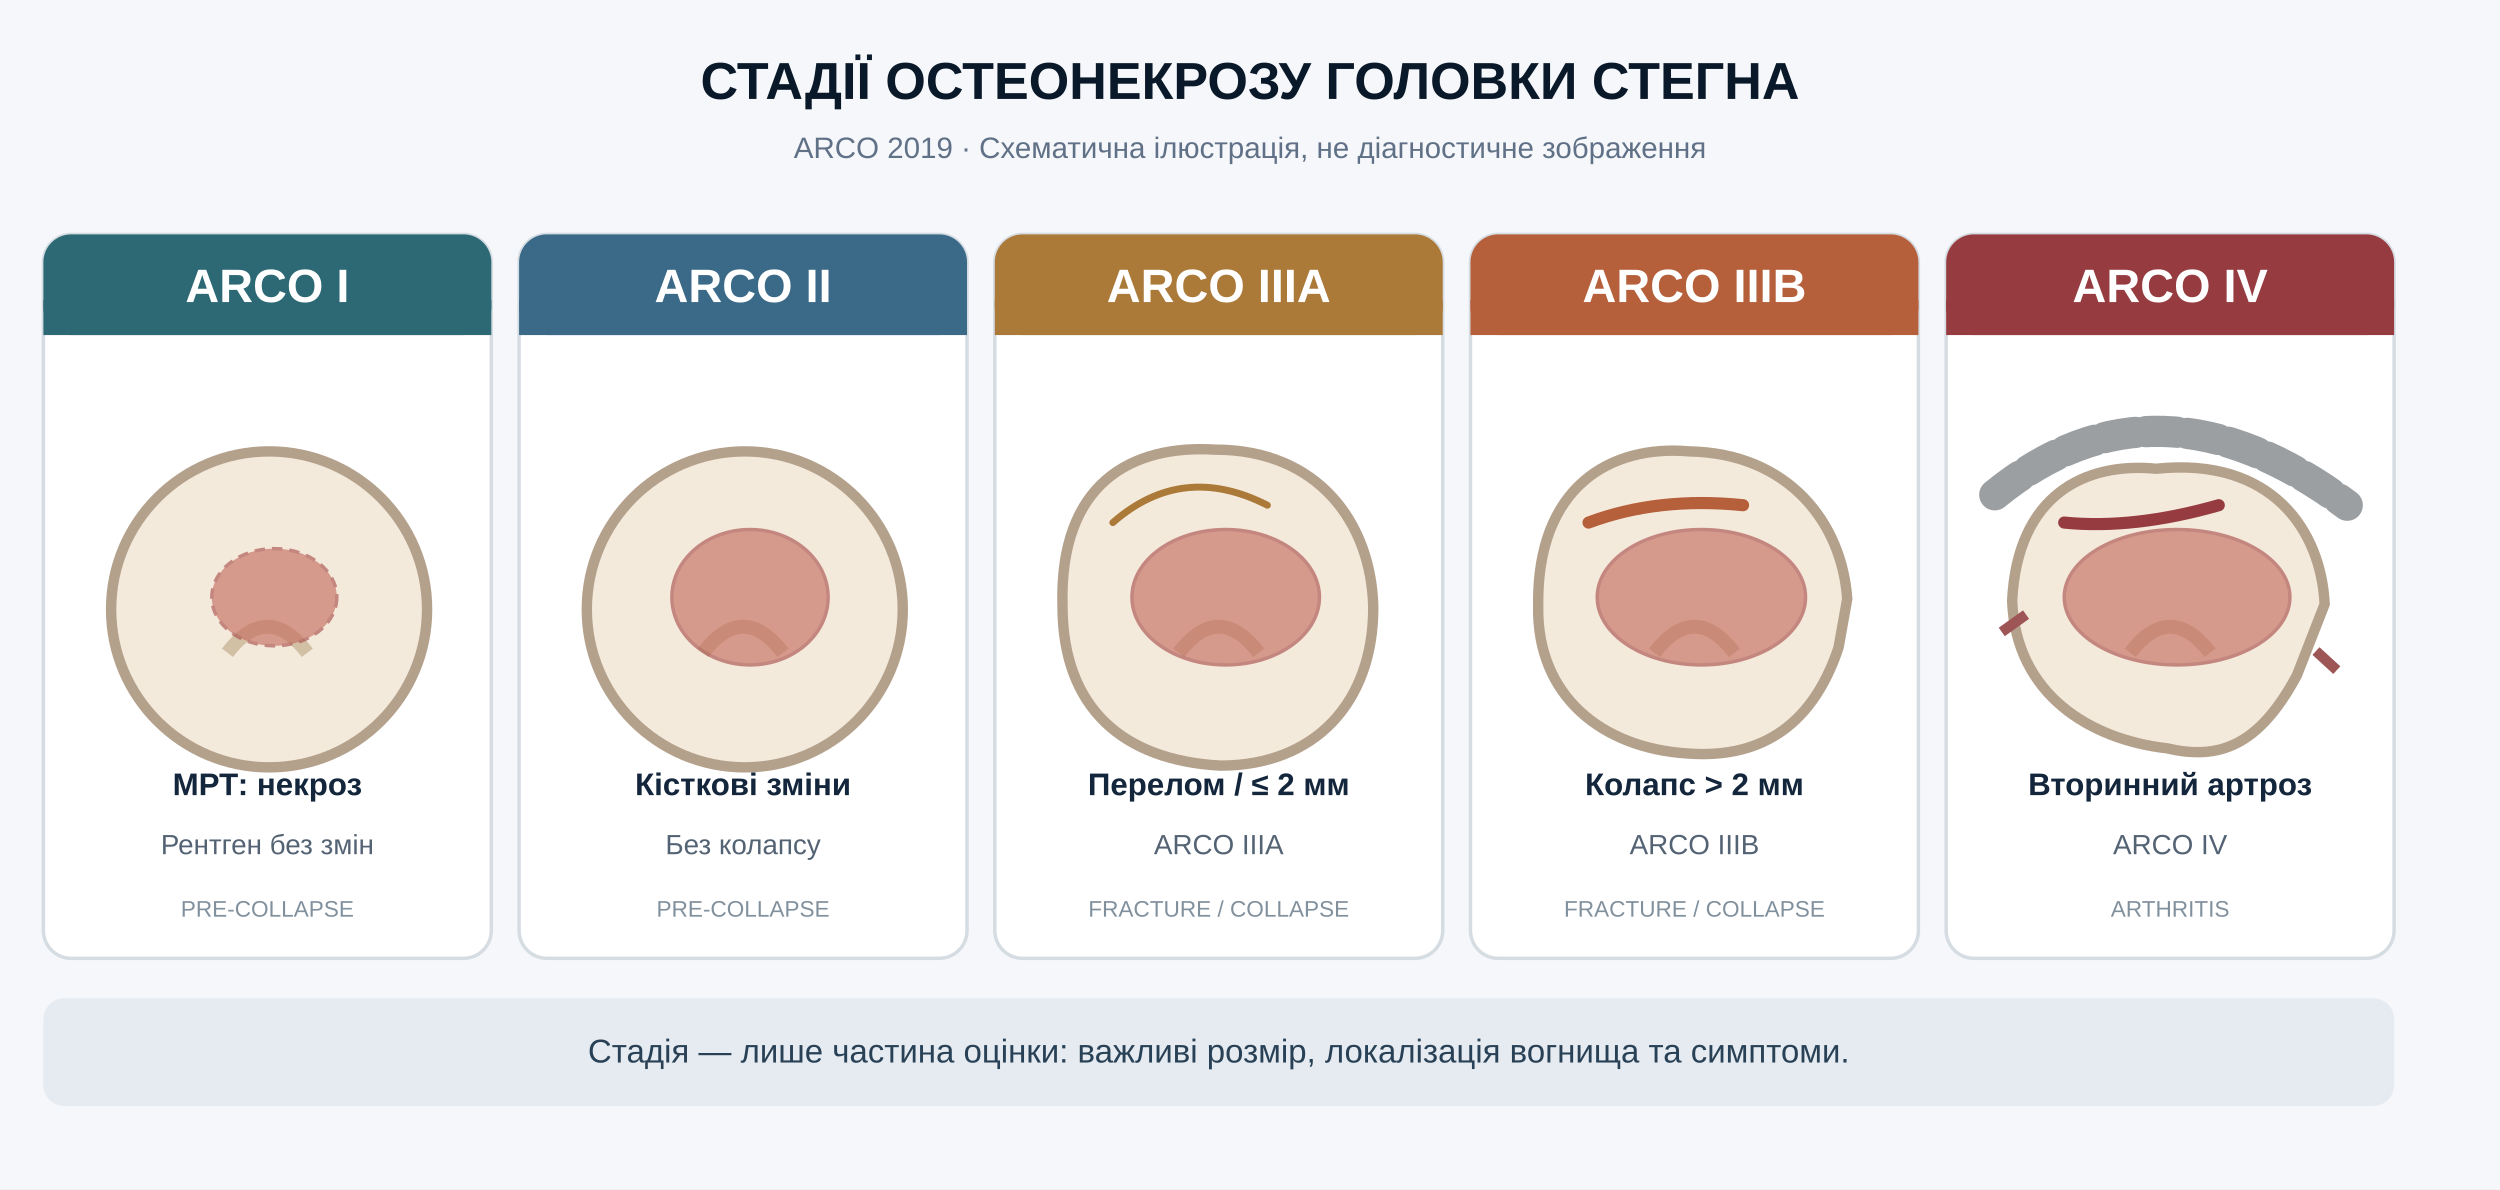
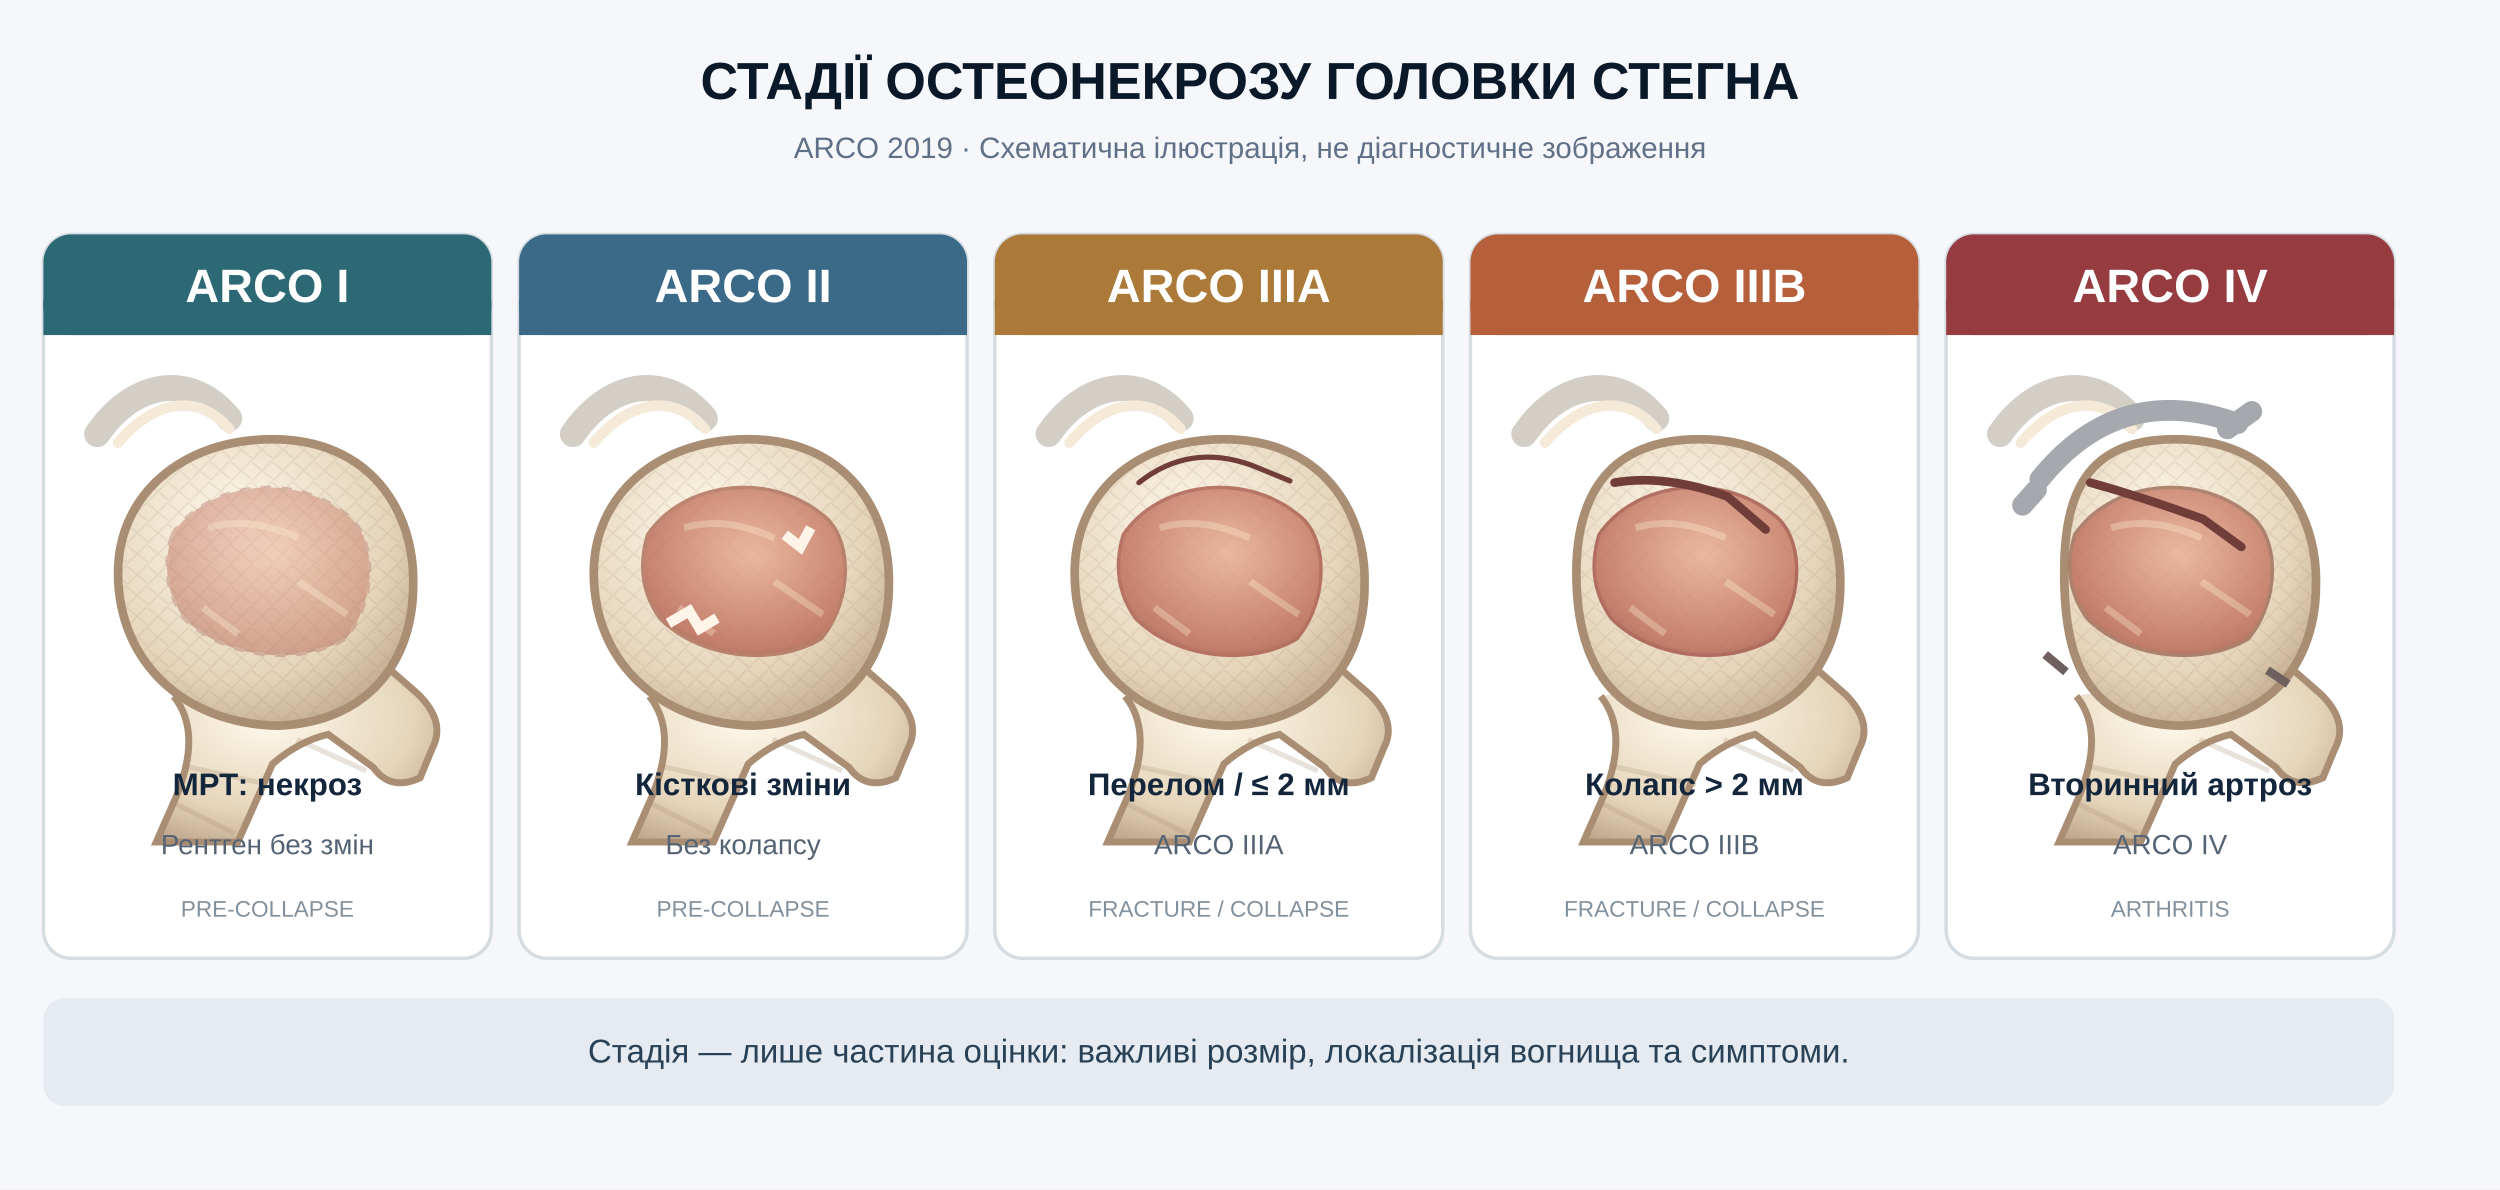
<svg xmlns="http://www.w3.org/2000/svg" width="1440" height="685" viewBox="0 0 1440 685" role="img" aria-label="СТАДІЇ ОСТЕОНЕКРОЗУ ГОЛОВКИ СТЕГНА">
  <rect width="1440" height="685" fill="#f5f7fa" />
  <text x="720" y="57" text-anchor="middle" font-family="Arial,sans-serif" font-weight="700" font-size="30" fill="#0a1929">СТАДІЇ ОСТЕОНЕКРОЗУ ГОЛОВКИ СТЕГНА</text>
  <text x="720" y="91" text-anchor="middle" font-family="Arial,sans-serif" font-size="17" fill="#607187">ARCO 2019 · Схематична ілюстрація, не діагностичне зображення</text>
+   <defs>
+     <radialGradient id="bone" cx="40%" cy="32%" r="75%">
+       <stop stop-color="#fff9ec" />
+       <stop offset=".7" stop-color="#e5d4b9" />
+       <stop offset="1" stop-color="#bfa88d" />
+     </radialGradient>
+     <radialGradient id="lesion" cx="55%" cy="40%" r="70%">
+       <stop stop-color="#e7aa8f" />
+       <stop offset=".8" stop-color="#ba6756" />
+       <stop offset="1" stop-color="#7f4946" />
+     </radialGradient>
+     <pattern id="trabeculae" width="12" height="12" patternUnits="userSpaceOnUse">
+       <path d="M0 1 L12 11 M12 0 L0 12" stroke="#987e66" stroke-opacity=".13" stroke-width="1" />
+     </pattern>
+   </defs>
  <g font-family="Arial,sans-serif">
    <g transform="translate(25,135)">
      <rect x="0" y="0" width="258" height="417" rx="16" fill="#ffffff" stroke="#d5dce2" stroke-width="2" />
      <rect x="0" y="0" width="258" height="58" rx="16" fill="#2c6975" />
      <rect y="38" width="258" height="20" fill="#2c6975" />
      <text x="129" y="39" fill="white" text-anchor="middle" font-size="27" font-weight="700">ARCO I</text>
-       <g transform="translate(-6,73)">
-         <circle cx="136" cy="143" r="91" fill="#f4eadc" stroke="#b4a18c" stroke-width="6" />
-         <path d="M112 168 Q135 138 158 168" fill="none" stroke="#d2c0a4" stroke-width="8" />
-         <ellipse cx="139" cy="136" rx="36" ry="28" fill="#c56e60" opacity=".65" stroke="#aa514e" stroke-dasharray="6 4" stroke-width="2" />
+       <g transform="translate(0,82)">
+         <path d="M31 33 C53 1 86 -2 107 24" stroke="#bcb5a8" stroke-width="15" fill="none" stroke-linecap="round" opacity=".65" />
+         <path d="M43 38 C66 11 91 11 107 30" stroke="#f5e9d7" stroke-width="6" fill="none" stroke-linecap="round" />
+         <path d="M75 184 Q92 205 76 243 L65 268 L112 268 L132 223 Q147 210 164 206 L190 225 Q200 239 217 231 L224 214 Q232 199 216 183 L192 162" fill="url(#bone)" stroke="#a98e73" stroke-width="4" />
+         <path d="M76 246 L110 263 M80 224 L130 235 M146 209 L186 227" stroke="#a88b71" opacity=".25" stroke-width="3" fill="none" />
+         <path d="M43 113 C43 68 80 36 132 36 C188 36 214 77 213 120 C213 164 187 199 135 201 C82 200 43 165 43 113 Z" fill="url(#bone)" stroke="#a98e73" stroke-width="5" />
+         <path d="M43 113 C43 68 80 36 132 36 C188 36 214 77 213 120 C213 164 187 199 135 201 C82 200 43 165 43 113 Z" fill="url(#trabeculae)" />
+         <path d="M74 91 C94 61 143 54 174 79 C192 91 193 128 174 151 C145 168 102 161 81 139 Q66 118 74 91 Z" fill="url(#lesion)" opacity=".47" stroke="#ba8274" stroke-width="2" stroke-dasharray="6 6" />
+         <path d="M95 87 Q119 80 147 93 M92 133 L112 148 M147 118 L175 137" stroke="#fff0d6" stroke-opacity=".32" stroke-width="4" fill="none" />
      </g>
      <text x="129" y="323" fill="#13263c" text-anchor="middle" font-size="18" font-weight="700">МРТ: некроз</text>
      <text x="129" y="357" fill="#546374" text-anchor="middle" font-size="16">Рентген без змін</text>
      <text x="129" y="393" fill="#81909d" text-anchor="middle" font-size="13">PRE-COLLAPSE</text>
    </g>
    <g transform="translate(299,135)">
      <rect x="0" y="0" width="258" height="417" rx="16" fill="#ffffff" stroke="#d5dce2" stroke-width="2" />
      <rect x="0" y="0" width="258" height="58" rx="16" fill="#3b6a89" />
      <rect y="38" width="258" height="20" fill="#3b6a89" />
      <text x="129" y="39" fill="white" text-anchor="middle" font-size="27" font-weight="700">ARCO II</text>
-       <g transform="translate(-6,73)">
-         <circle cx="136" cy="143" r="91" fill="#f4eadc" stroke="#b4a18c" stroke-width="6" />
-         <path d="M112 168 Q135 138 158 168" fill="none" stroke="#d2c0a4" stroke-width="8" />
-         <ellipse cx="139" cy="136" rx="45" ry="39" fill="#c56e60" opacity=".65" stroke="#aa514e" stroke-dasharray="none" stroke-width="2" />
+       <g transform="translate(0,82)">
+         <path d="M31 33 C53 1 86 -2 107 24" stroke="#bcb5a8" stroke-width="15" fill="none" stroke-linecap="round" opacity=".65" />
+         <path d="M43 38 C66 11 91 11 107 30" stroke="#f5e9d7" stroke-width="6" fill="none" stroke-linecap="round" />
+         <path d="M75 184 Q92 205 76 243 L65 268 L112 268 L132 223 Q147 210 164 206 L190 225 Q200 239 217 231 L224 214 Q232 199 216 183 L192 162" fill="url(#bone)" stroke="#a98e73" stroke-width="4" />
+         <path d="M76 246 L110 263 M80 224 L130 235 M146 209 L186 227" stroke="#a88b71" opacity=".25" stroke-width="3" fill="none" />
+         <path d="M43 113 C43 68 80 36 132 36 C188 36 214 77 213 120 C213 164 187 199 135 201 C82 200 43 165 43 113 Z" fill="url(#bone)" stroke="#a98e73" stroke-width="5" />
+         <path d="M43 113 C43 68 80 36 132 36 C188 36 214 77 213 120 C213 164 187 199 135 201 C82 200 43 165 43 113 Z" fill="url(#trabeculae)" />
+         <path d="M74 91 C94 61 143 54 174 79 C192 91 193 128 174 151 C145 168 102 161 81 139 Q66 118 74 91 Z" fill="url(#lesion)" opacity=".8" stroke="#ad6c58" stroke-width="2" />
+         <path d="M95 87 Q119 80 147 93 M92 133 L112 148 M147 118 L175 137" stroke="#fff0d6" stroke-opacity=".32" stroke-width="4" fill="none" />
+         <path d="M86 142 l12 -7 6 10 10 -6 M153 91 l9 7 6 -11" stroke="#fff4e8" stroke-width="6" fill="none" />
      </g>
      <text x="129" y="323" fill="#13263c" text-anchor="middle" font-size="18" font-weight="700">Кісткові зміни</text>
      <text x="129" y="357" fill="#546374" text-anchor="middle" font-size="16">Без колапсу</text>
      <text x="129" y="393" fill="#81909d" text-anchor="middle" font-size="13">PRE-COLLAPSE</text>
    </g>
    <g transform="translate(573,135)">
      <rect x="0" y="0" width="258" height="417" rx="16" fill="#ffffff" stroke="#d5dce2" stroke-width="2" />
      <rect x="0" y="0" width="258" height="58" rx="16" fill="#ab7938" />
      <rect y="38" width="258" height="20" fill="#ab7938" />
      <text x="129" y="39" fill="white" text-anchor="middle" font-size="27" font-weight="700">ARCO IIIA</text>
-       <g transform="translate(-6,73)">
-         <path d="M45 141 C43 70 85 48 133 51 C192 51 223 93 224 142 C224 197 190 233 136 233 C80 230 45 200 45 141 Z" fill="#f4eadc" stroke="#b4a18c" stroke-width="6" />
-         <path d="M112 168 Q135 138 158 168" fill="none" stroke="#d2c0a4" stroke-width="8" />
-         <ellipse cx="139" cy="136" rx="54" ry="39" fill="#c56e60" opacity=".65" stroke="#aa514e" stroke-dasharray="none" stroke-width="2" />
-         <path d="M74 93 Q114 58 163 83" fill="none" stroke="#ab7938" stroke-width="4" stroke-linecap="round" />
+       <g transform="translate(0,82)">
+         <path d="M31 33 C53 1 86 -2 107 24" stroke="#bcb5a8" stroke-width="15" fill="none" stroke-linecap="round" opacity=".65" />
+         <path d="M43 38 C66 11 91 11 107 30" stroke="#f5e9d7" stroke-width="6" fill="none" stroke-linecap="round" />
+         <path d="M75 184 Q92 205 76 243 L65 268 L112 268 L132 223 Q147 210 164 206 L190 225 Q200 239 217 231 L224 214 Q232 199 216 183 L192 162" fill="url(#bone)" stroke="#a98e73" stroke-width="4" />
+         <path d="M76 246 L110 263 M80 224 L130 235 M146 209 L186 227" stroke="#a88b71" opacity=".25" stroke-width="3" fill="none" />
+         <path d="M46 113 C46 68 80 36 132 36 C188 36 214 77 213 120 C213 164 187 199 135 201 C82 200 46 165 46 113 Z" fill="url(#bone)" stroke="#a98e73" stroke-width="5" />
+         <path d="M46 113 C46 68 80 36 132 36 C188 36 214 77 213 120 C213 164 187 199 135 201 C82 200 46 165 46 113 Z" fill="url(#trabeculae)" />
+         <path d="M74 91 C94 61 143 54 174 79 C192 91 193 128 174 151 C145 168 102 161 81 139 Q66 118 74 91 Z" fill="url(#lesion)" opacity=".8" stroke="#a9594b" stroke-width="2" />
+         <path d="M95 87 Q119 80 147 93 M92 133 L112 148 M147 118 L175 137" stroke="#fff0d6" stroke-opacity=".32" stroke-width="4" fill="none" />
+         <path d="M83 61 Q112 38 148 51 L170 60" fill="none" stroke="#713d38" stroke-width="3" stroke-linecap="round" />
      </g>
      <text x="129" y="323" fill="#13263c" text-anchor="middle" font-size="18" font-weight="700">Перелом / ≤ 2 мм</text>
      <text x="129" y="357" fill="#546374" text-anchor="middle" font-size="16">ARCO IIIA</text>
      <text x="129" y="393" fill="#81909d" text-anchor="middle" font-size="13">FRACTURE / COLLAPSE</text>
    </g>
    <g transform="translate(847,135)">
      <rect x="0" y="0" width="258" height="417" rx="16" fill="#ffffff" stroke="#d5dce2" stroke-width="2" />
      <rect x="0" y="0" width="258" height="58" rx="16" fill="#b65f3b" />
      <rect y="38" width="258" height="20" fill="#b65f3b" />
      <text x="129" y="39" fill="white" text-anchor="middle" font-size="27" font-weight="700">ARCO IIIB</text>
-       <g transform="translate(-6,73)">
-         <path d="M45 141 C44 72 87 48 132 52 C189 53 220 93 223 137 L218 165 C202 213 170 229 131 226 C82 223 44 193 45 141 Z" fill="#f4eadc" stroke="#b4a18c" stroke-width="6" />
-         <path d="M112 168 Q135 138 158 168" fill="none" stroke="#d2c0a4" stroke-width="8" />
-         <ellipse cx="139" cy="136" rx="60" ry="39" fill="#c56e60" opacity=".65" stroke="#aa514e" stroke-dasharray="none" stroke-width="2" />
-         <path d="M74 93 Q114 78 163 83" fill="none" stroke="#b65f3b" stroke-width="7" stroke-linecap="round" />
+       <g transform="translate(0,82)">
+         <path d="M31 33 C53 1 86 -2 107 24" stroke="#bcb5a8" stroke-width="15" fill="none" stroke-linecap="round" opacity=".65" />
+         <path d="M43 38 C66 11 91 11 107 30" stroke="#f5e9d7" stroke-width="6" fill="none" stroke-linecap="round" />
+         <path d="M75 184 Q92 205 76 243 L65 268 L112 268 L132 223 Q147 210 164 206 L190 225 Q200 239 217 231 L224 214 Q232 199 216 183 L192 162" fill="url(#bone)" stroke="#a98e73" stroke-width="4" />
+         <path d="M76 246 L110 263 M80 224 L130 235 M146 209 L186 227" stroke="#a88b71" opacity=".25" stroke-width="3" fill="none" />
+         <path d="M61 113 C61 68 80 36 132 36 C188 36 214 77 213 120 C213 164 187 199 135 201 C82 200 61 165 61 113 Z" fill="url(#bone)" stroke="#a98e73" stroke-width="5" />
+         <path d="M61 113 C61 68 80 36 132 36 C188 36 214 77 213 120 C213 164 187 199 135 201 C82 200 61 165 61 113 Z" fill="url(#trabeculae)" />
+         <path d="M74 91 C94 61 143 54 174 79 C192 91 193 128 174 151 C145 168 102 161 81 139 Q66 118 74 91 Z" fill="url(#lesion)" opacity=".8" stroke="#a25347" stroke-width="2" />
+         <path d="M95 87 Q119 80 147 93 M92 133 L112 148 M147 118 L175 137" stroke="#fff0d6" stroke-opacity=".32" stroke-width="4" fill="none" />
+         <path d="M83 61 Q112 56 148 69 L170 88" fill="none" stroke="#713d38" stroke-width="5" stroke-linecap="round" />
      </g>
      <text x="129" y="323" fill="#13263c" text-anchor="middle" font-size="18" font-weight="700">Колапс &gt; 2 мм</text>
      <text x="129" y="357" fill="#546374" text-anchor="middle" font-size="16">ARCO IIIB</text>
      <text x="129" y="393" fill="#81909d" text-anchor="middle" font-size="13">FRACTURE / COLLAPSE</text>
    </g>
    <g transform="translate(1121,135)">
      <rect x="0" y="0" width="258" height="417" rx="16" fill="#ffffff" stroke="#d5dce2" stroke-width="2" />
      <rect x="0" y="0" width="258" height="58" rx="16" fill="#963c40" />
      <rect y="38" width="258" height="20" fill="#963c40" />
      <text x="129" y="39" fill="white" text-anchor="middle" font-size="27" font-weight="700">ARCO IV</text>
-       <g transform="translate(-6,73)">
-         <path d="M34 77 Q127 1 237 83" fill="none" stroke="#9c9fa2" stroke-width="18" stroke-linecap="round" stroke-dasharray="18 6" />
-         <path d="M44 138 C47 77 86 58 127 62 C194 55 222 98 224 140 L208 181 C186 222 163 230 133 223 C89 218 46 192 44 138 Z" fill="#f4eadc" stroke="#b4a18c" stroke-width="6" />
-         <path d="M112 168 Q135 138 158 168" fill="none" stroke="#d2c0a4" stroke-width="8" />
-         <ellipse cx="139" cy="136" rx="65" ry="39" fill="#c56e60" opacity=".65" stroke="#aa514e" stroke-dasharray="none" stroke-width="2" />
-         <path d="M74 93 Q114 97 163 83" fill="none" stroke="#963c40" stroke-width="7" stroke-linecap="round" />
-         <path d="M38 156 L52 146 M219 167 L231 178" stroke="#9d5555" stroke-width="6" />
+       <g transform="translate(0,82)">
+         <path d="M31 33 C53 1 86 -2 107 24" stroke="#bcb5a8" stroke-width="15" fill="none" stroke-linecap="round" opacity=".65" />
+         <path d="M43 38 C66 11 91 11 107 30" stroke="#f5e9d7" stroke-width="6" fill="none" stroke-linecap="round" />
+         <path d="M75 184 Q92 205 76 243 L65 268 L112 268 L132 223 Q147 210 164 206 L190 225 Q200 239 217 231 L224 214 Q232 199 216 183 L192 162" fill="url(#bone)" stroke="#a98e73" stroke-width="4" />
+         <path d="M76 246 L110 263 M80 224 L130 235 M146 209 L186 227" stroke="#a88b71" opacity=".25" stroke-width="3" fill="none" />
+         <path d="M68 113 C68 68 80 36 132 36 C188 36 214 77 213 120 C213 164 187 199 135 201 C82 200 68 165 68 113 Z" fill="url(#bone)" stroke="#a98e73" stroke-width="5" />
+         <path d="M68 113 C68 68 80 36 132 36 C188 36 214 77 213 120 C213 164 187 199 135 201 C82 200 68 165 68 113 Z" fill="url(#trabeculae)" />
+         <path d="M74 91 C94 61 143 54 174 79 C192 91 193 128 174 151 C145 168 102 161 81 139 Q66 118 74 91 Z" fill="url(#lesion)" opacity=".8" stroke="#9e6b57" stroke-width="2" />
+         <path d="M95 87 Q119 80 147 93 M92 133 L112 148 M147 118 L175 137" stroke="#fff0d6" stroke-opacity=".32" stroke-width="4" fill="none" />
+         <path d="M83 61 Q112 69 148 82 L170 98" fill="none" stroke="#713d38" stroke-width="5" stroke-linecap="round" />
+         <path d="M54 59 Q100 2 168 27 M52 65 L44 74 M162 30 L176 20" stroke="#a5a9ae" stroke-width="12" fill="none" stroke-linecap="round" />
+         <path d="M57 160 L69 170 M185 169 L197 177" stroke="#6f6060" stroke-width="5" />
      </g>
      <text x="129" y="323" fill="#13263c" text-anchor="middle" font-size="18" font-weight="700">Вторинний артроз</text>
      <text x="129" y="357" fill="#546374" text-anchor="middle" font-size="16">ARCO IV</text>
      <text x="129" y="393" fill="#81909d" text-anchor="middle" font-size="13">ARTHRITIS</text>
    </g>
  </g>
  <rect x="25" y="575" width="1354" height="62" rx="12" fill="#e5ebf0" />
  <text x="702" y="612" text-anchor="middle" font-family="Arial,sans-serif" font-size="19" fill="#294156">Стадія — лише частина оцінки: важливі розмір, локалізація вогнища та симптоми.</text>
</svg>
